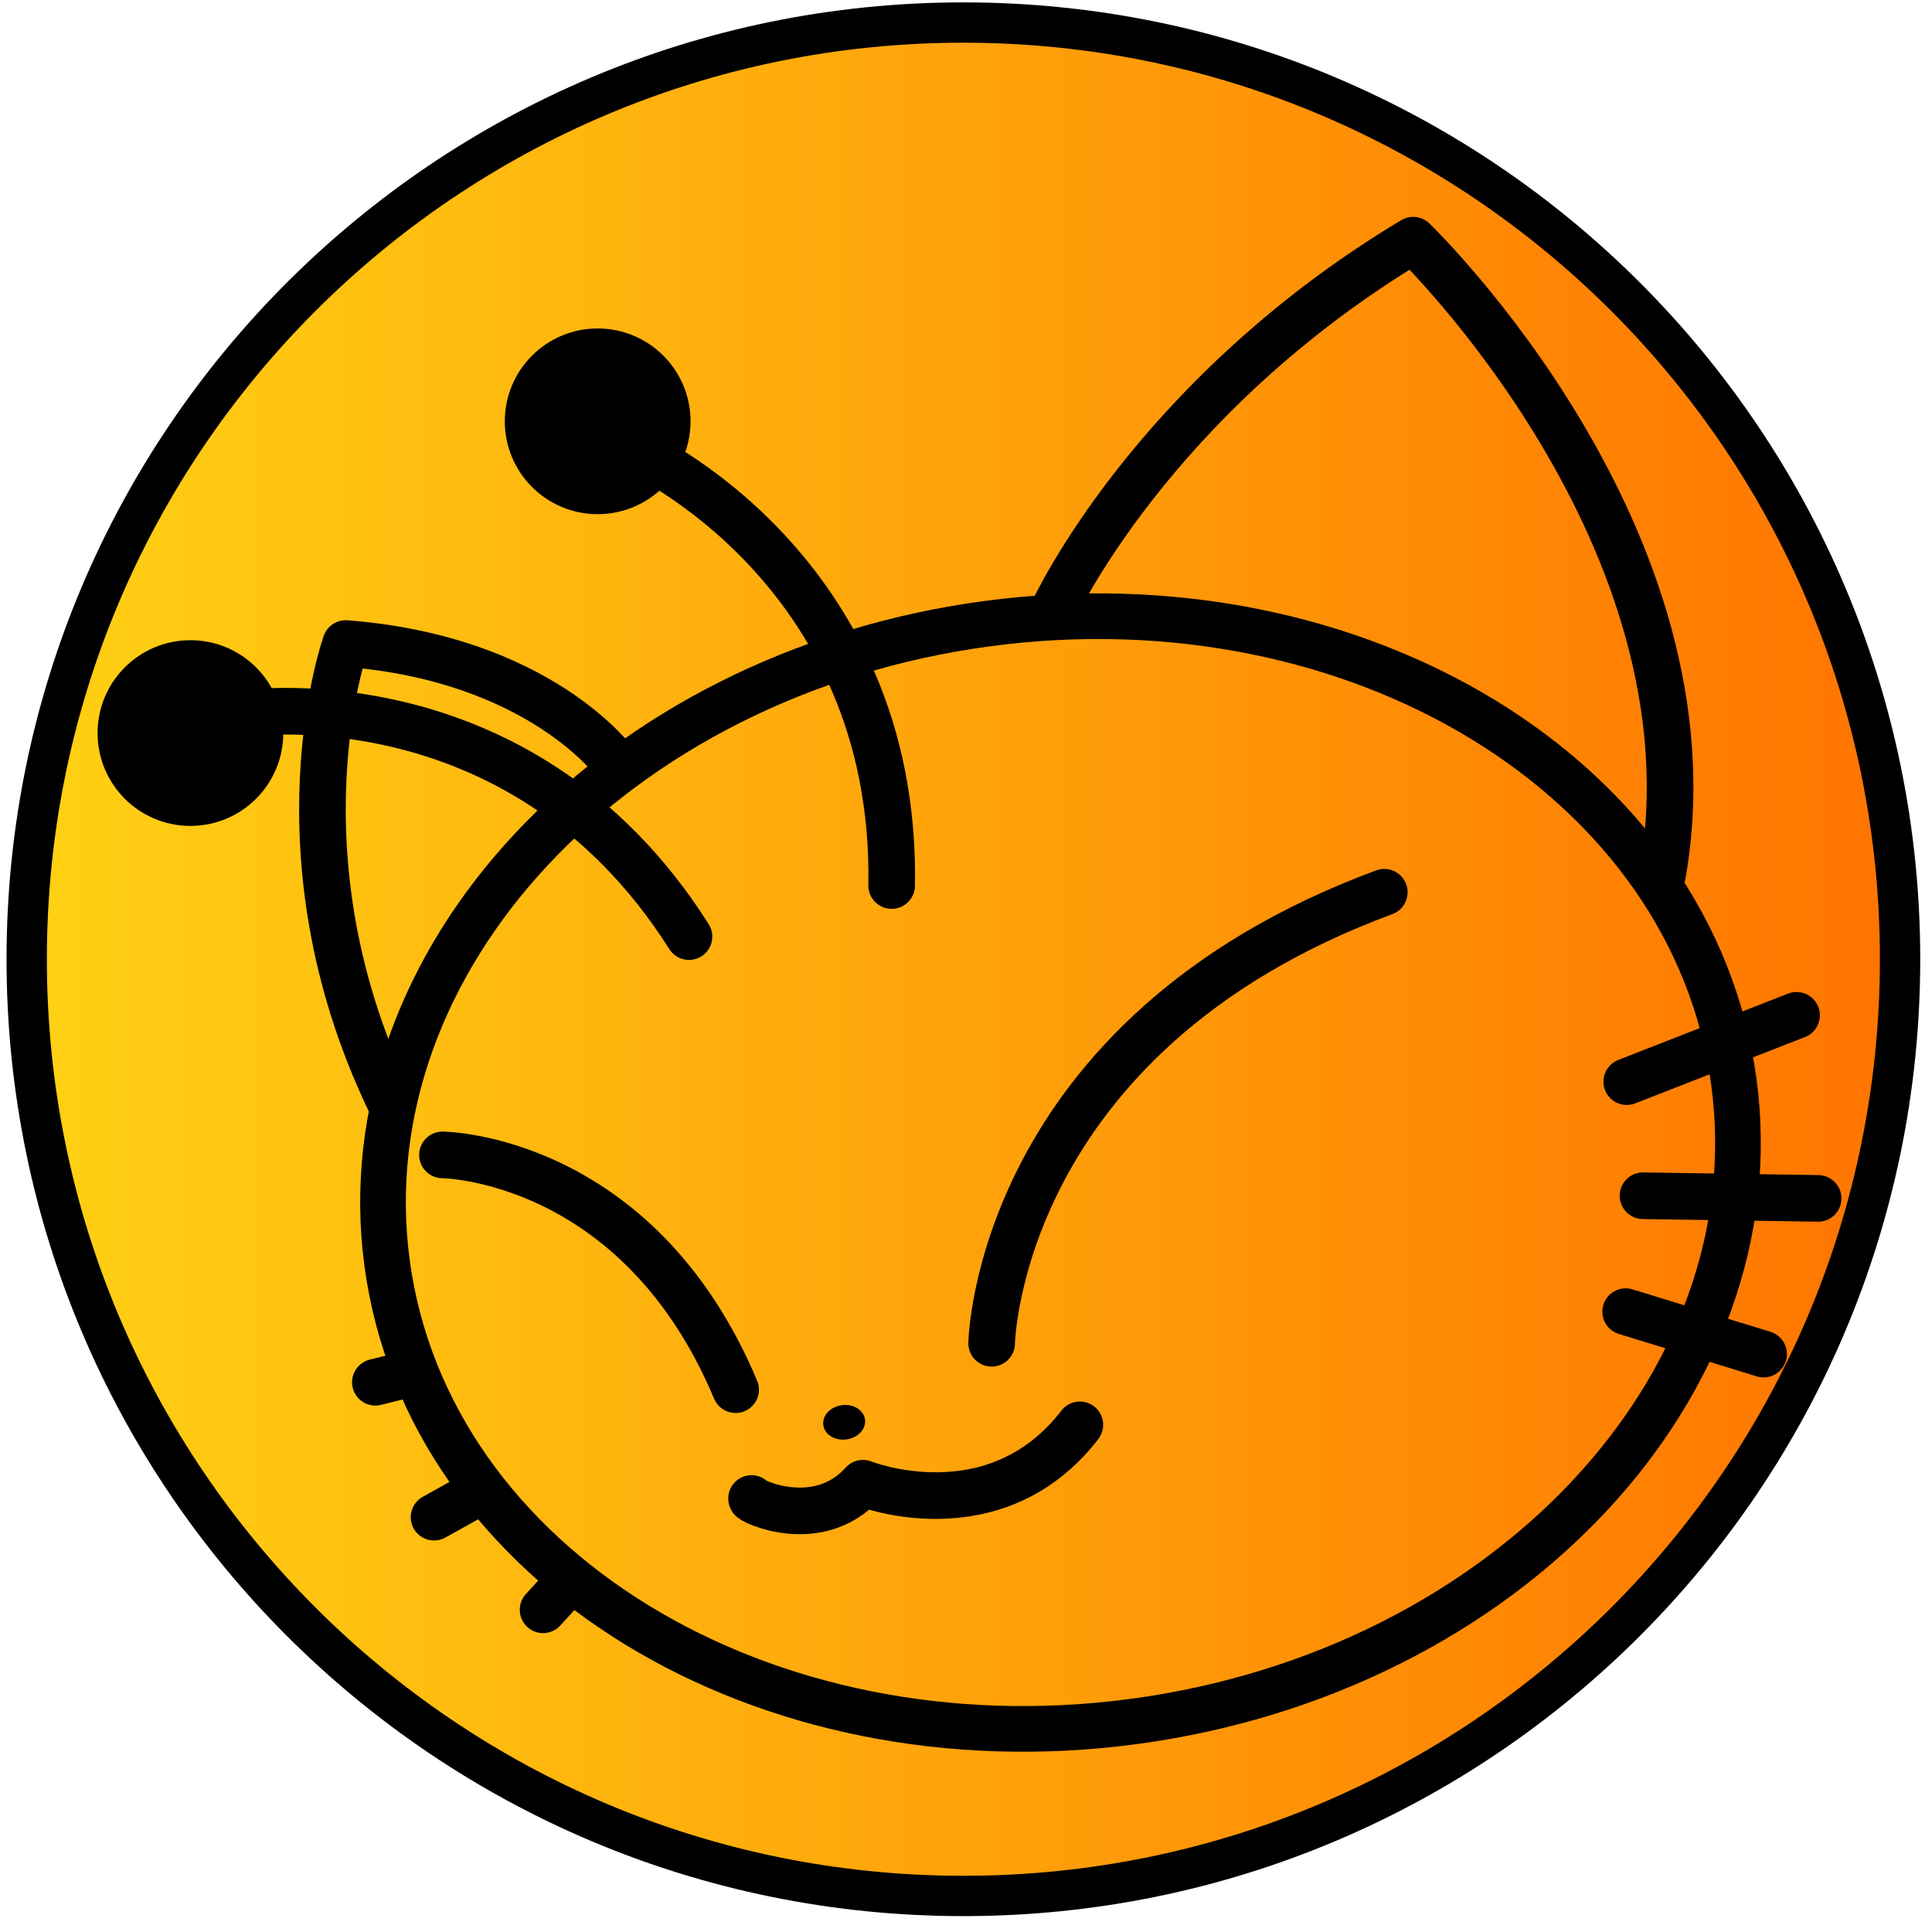
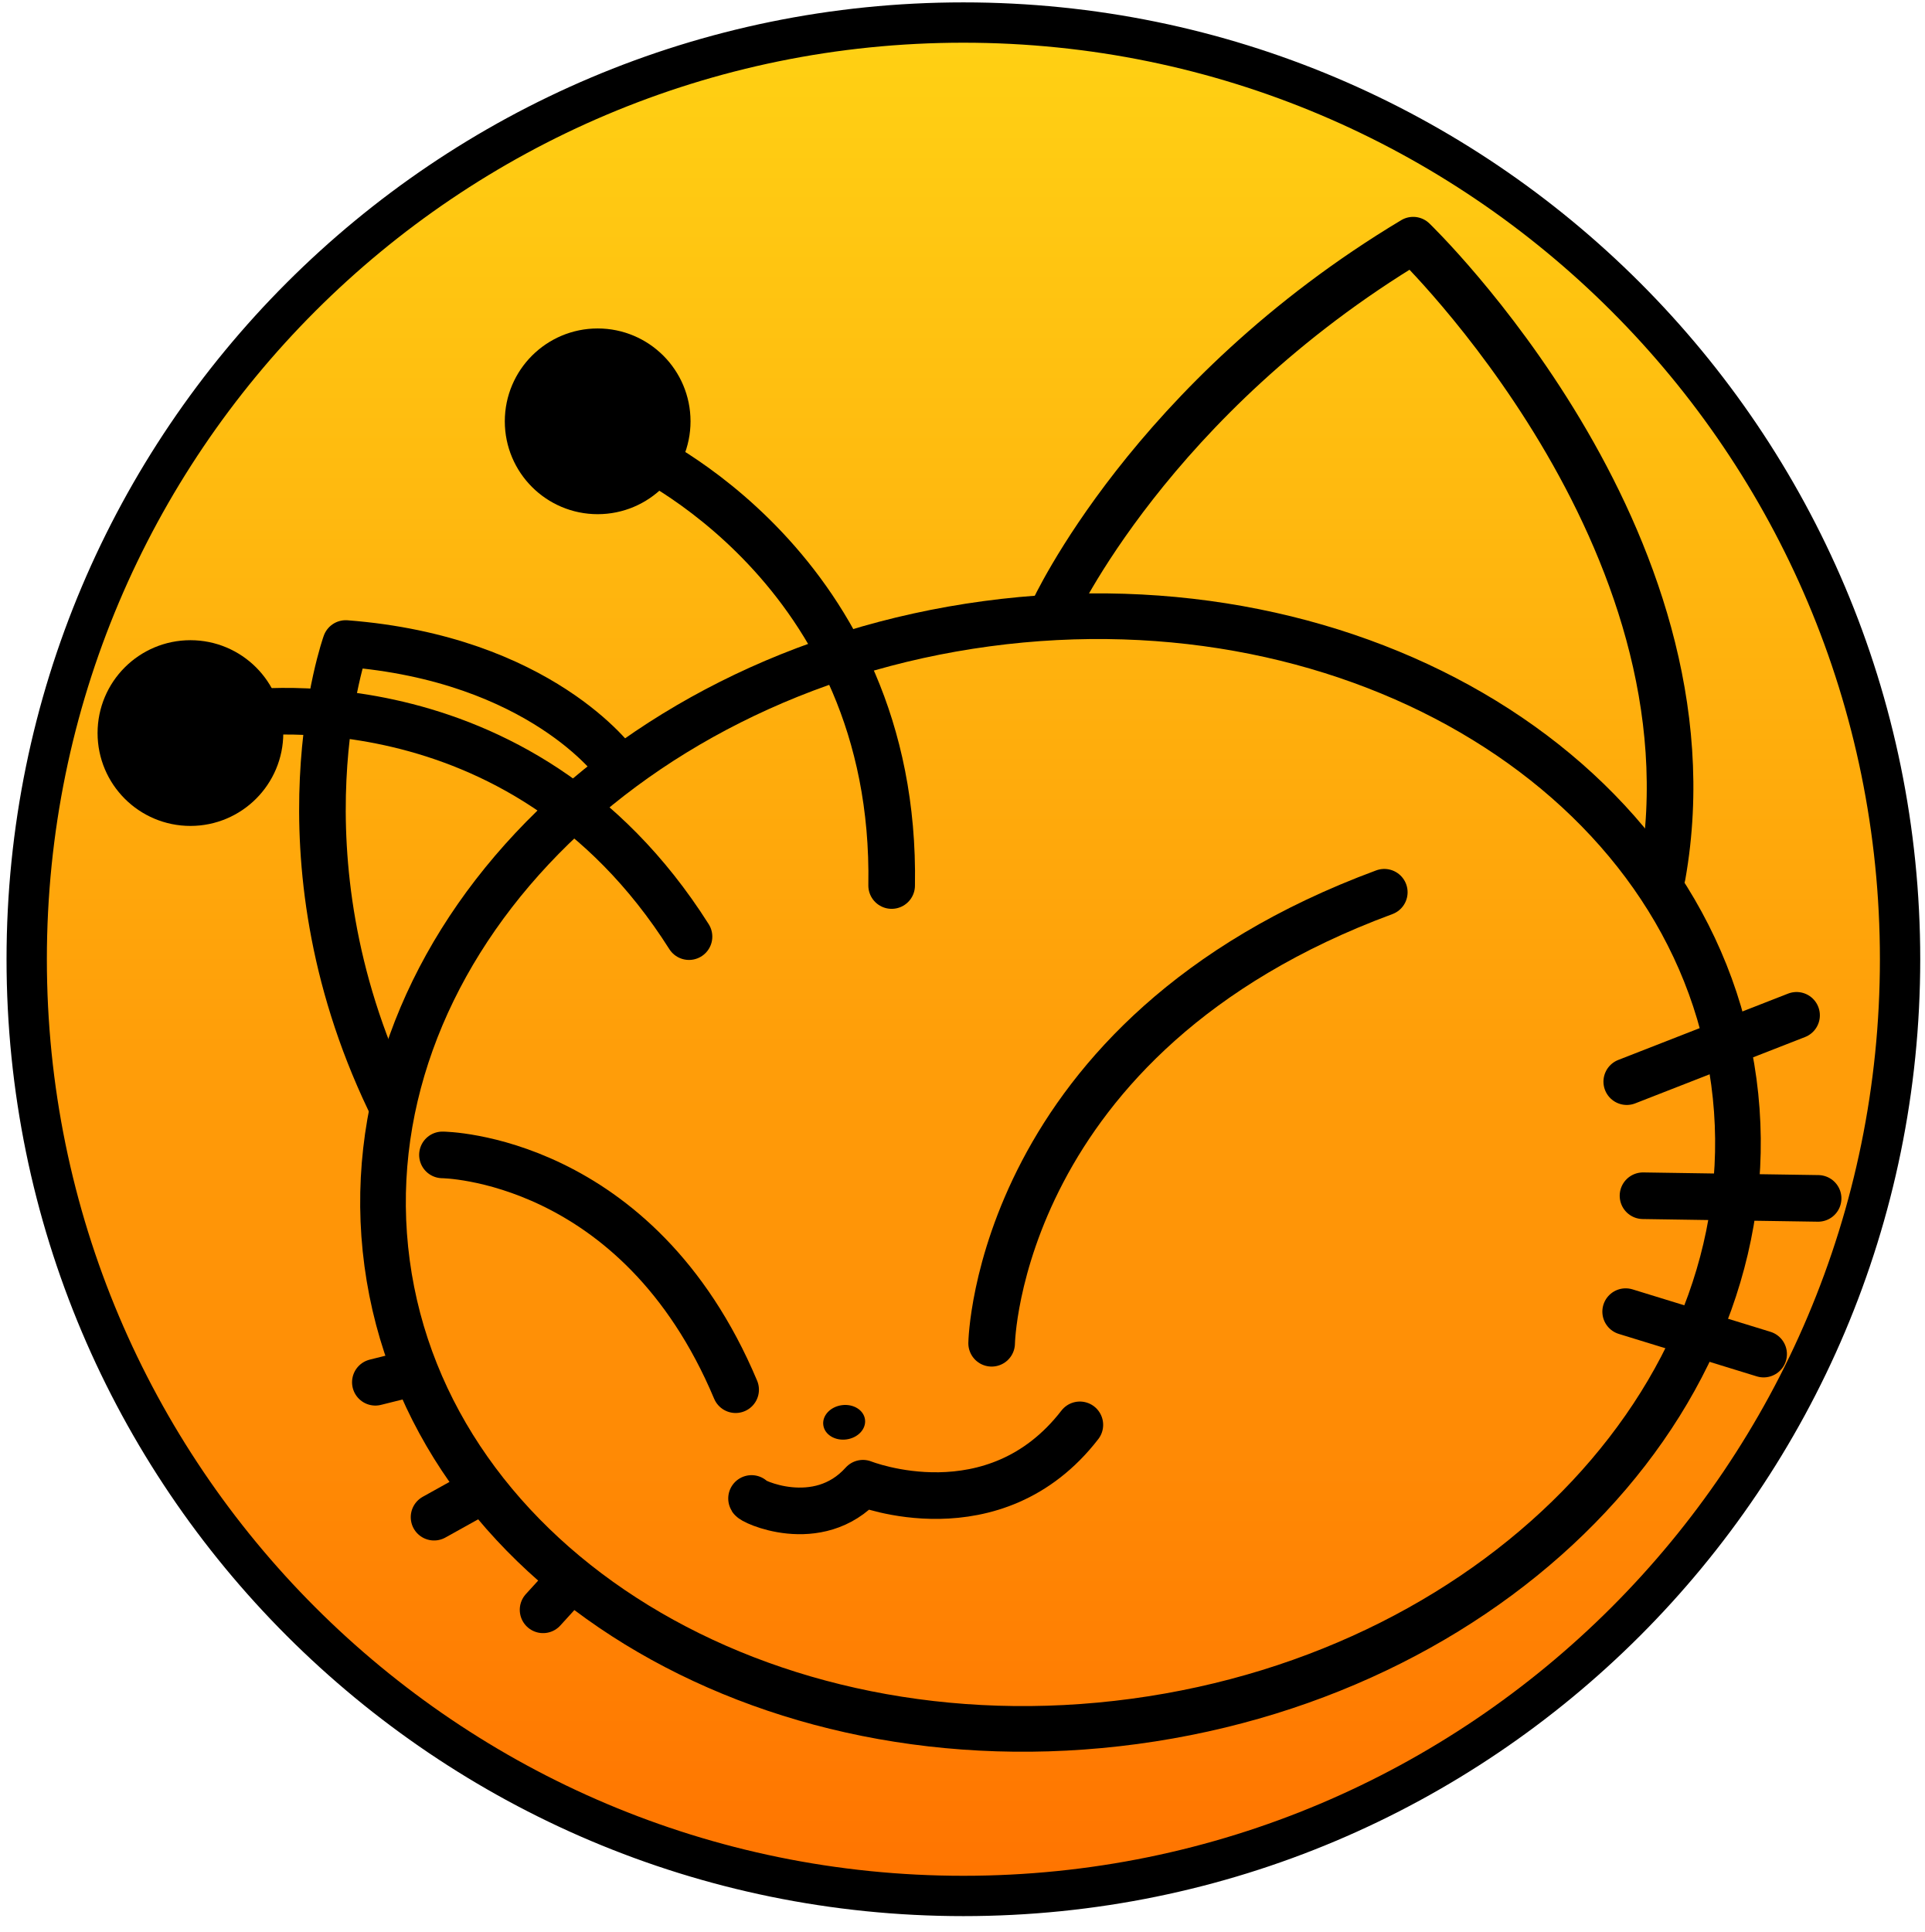
<svg xmlns="http://www.w3.org/2000/svg" xmlns:xlink="http://www.w3.org/1999/xlink" aria-hidden="true" role="img" class="iconify iconify--logos" width="31.88" height="32" preserveAspectRatio="xMidYMid meet" viewBox="0 0 256 257" version="1.1" id="svg11305">
  <defs id="defs11299">
    <linearGradient id="IconifyId1813088fe1fbc01fb466" x1="-.828%" x2="57.636%" y1="7.652%" y2="78.411%">
      <stop offset="0%" stop-color="#41D1FF" id="stop11287" />
      <stop offset="100%" stop-color="#BD34FE" id="stop11289" />
    </linearGradient>
    <linearGradient id="IconifyId1813088fe1fbc01fb467" x1="43.376%" x2="50.316%" y1="2.242%" y2="89.03%">
      <stop offset="0%" stop-color="#FFEA83" id="stop11292" />
      <stop offset="8.333%" stop-color="#FFDD35" id="stop11294" />
      <stop offset="100%" stop-color="#FFA800" id="stop11296" />
    </linearGradient>
-     <linearGradient xlink:href="#linearGradient5323" id="linearGradient5325" x1="113.141" y1="30.554" x2="149.996" y2="30.554" gradientUnits="userSpaceOnUse" gradientTransform="matrix(6.871605,0,0,6.871605,-775.9491,-82.35215)" />
+     <linearGradient xlink:href="#linearGradient5323" id="linearGradient5325" x1="113.141" y1="30.554" x2="149.996" y2="30.554" gradientUnits="userSpaceOnUse" gradientTransform="matrix(6.871605,0,0,6.871605,-776.4849,-338.0911)" />
    <linearGradient id="linearGradient5323">
      <stop style="stop-color:#ffd214;stop-opacity:1;" offset="0" id="stop5327" />
      <stop style="stop-color:#ff7300;stop-opacity:1;" offset="1" id="stop5329" />
    </linearGradient>
  </defs>
-   <circle style="fill:url(#linearGradient5325);fill-opacity:1;stroke:#000000;stroke-width:5.364;stroke-dasharray:none" id="path249" cx="128.137" cy="127.602" r="124.603" />
+   <circle style="fill:url(#linearGradient5325);fill-opacity:1;stroke:#000000;stroke-width:5.364;stroke-dasharray:none" id="path249" cx="127.602" cy="-128.137" r="124.603" transform="rotate(90)" />
  <ellipse style="fill:none;stroke:#000000;stroke-width:6.073;stroke-dasharray:none" id="path982" cx="118.961" cy="173.416" rx="90.386" ry="73.666" transform="rotate(-7.674194)" />
  <ellipse style="fill:#000000;stroke:#000000;stroke-width:0.182;stroke-dasharray:none" id="path982-7" cx="86.005" cy="202.497" rx="2.708" ry="2.207" transform="rotate(-7.674194)" />
  <path style="fill:none;stroke:#000000;stroke-width:6.201;stroke-linecap:round;stroke-linejoin:round;stroke-dasharray:none" d="m 140.055,81.36 c 0,0 12.977,-28.449 47.914,-49.411 0,0 41.133,39.588 33.148,84.507" id="path2615" />
  <path style="fill:none;stroke:#000000;stroke-width:6.201;stroke-linecap:round;stroke-linejoin:round;stroke-dasharray:none" d="m 81.909,101.574 c 0,0 -9.982,-13.975 -35.936,-15.971 0,0 -9.939,27.786 5.783,60.727" id="path2617" />
  <circle style="fill:#000000;stroke:#000000;stroke-width:5.388;stroke-dasharray:none" id="path3345" cx="79.487" cy="56.045" r="9.659" />
  <circle style="fill:#000000;stroke:#000000;stroke-width:5.388;stroke-dasharray:none" id="path3345-3" cx="25.314" cy="97.514" r="9.659" />
  <path style="fill:none;stroke:#000000;stroke-width:6.201;stroke-linecap:round;stroke-dasharray:none" d="m 84.405,59.899 c 0,0 34.937,15.472 34.189,57.896" id="path3480" />
  <path style="fill:none;stroke:#000000;stroke-width:6.201;stroke-linecap:round;stroke-dasharray:none" d="m 31.248,95.03 c 0,0 37.69,-6.285 60.389,29.563" id="path3480-6" />
  <path style="fill:none;stroke:#000000;stroke-width:6.201;stroke-linecap:round;stroke-linejoin:round;stroke-dasharray:none" d="m 131.896,178.685 c 0,0 0.706,-40.939 52.232,-59.996" id="path3509" />
  <path style="fill:none;stroke:#000000;stroke-width:6.201;stroke-linecap:round;stroke-linejoin:round;stroke-dasharray:none" d="m 58.841,153.628 c 0,0 25.94,0.176 38.998,31.233" id="path3511" />
  <path style="fill:none;stroke:#000000;stroke-width:6.201;stroke-linecap:round;stroke-linejoin:round;stroke-dasharray:none" d="m 99.956,199.331 c -0.284,0.244 8.82,4.654 14.823,-2.029 0,0 17.47,6.97 28.851,-7.764" id="path3600" />
  <path style="fill:none;stroke:#000000;stroke-width:6.201;stroke-linecap:round;stroke-linejoin:round;stroke-dasharray:none" d="m 54.43,182.744 -4.516,1.128" id="path3608" />
  <path style="fill:none;stroke:#000000;stroke-width:6.201;stroke-linecap:round;stroke-linejoin:round;stroke-dasharray:none" d="m 63.782,198.449 -6.059,3.37" id="path3610" />
  <path style="fill:none;stroke:#000000;stroke-width:6.201;stroke-linecap:round;stroke-linejoin:round;stroke-dasharray:none" d="m 75.428,210.625 -3.203,3.517" id="path3612" />
  <path style="fill:#ff6b00;fill-opacity:1;stroke:#000000;stroke-width:6.201;stroke-linecap:round;stroke-linejoin:round;stroke-dasharray:none" d="m 216.383,143.884 22.587,-8.823" id="path10252" />
  <path style="fill:#ff6b00;fill-opacity:1;stroke:#000000;stroke-width:6.201;stroke-linecap:round;stroke-linejoin:round;stroke-dasharray:none" d="m 218.544,159.06 23.293,0.353" id="path10254" />
  <path style="fill:#ff6b00;fill-opacity:1;stroke:#000000;stroke-width:6.201;stroke-linecap:round;stroke-linejoin:round;stroke-dasharray:none" d="m 216.237,174.478 18.352,5.647" id="path10256" />
</svg>
